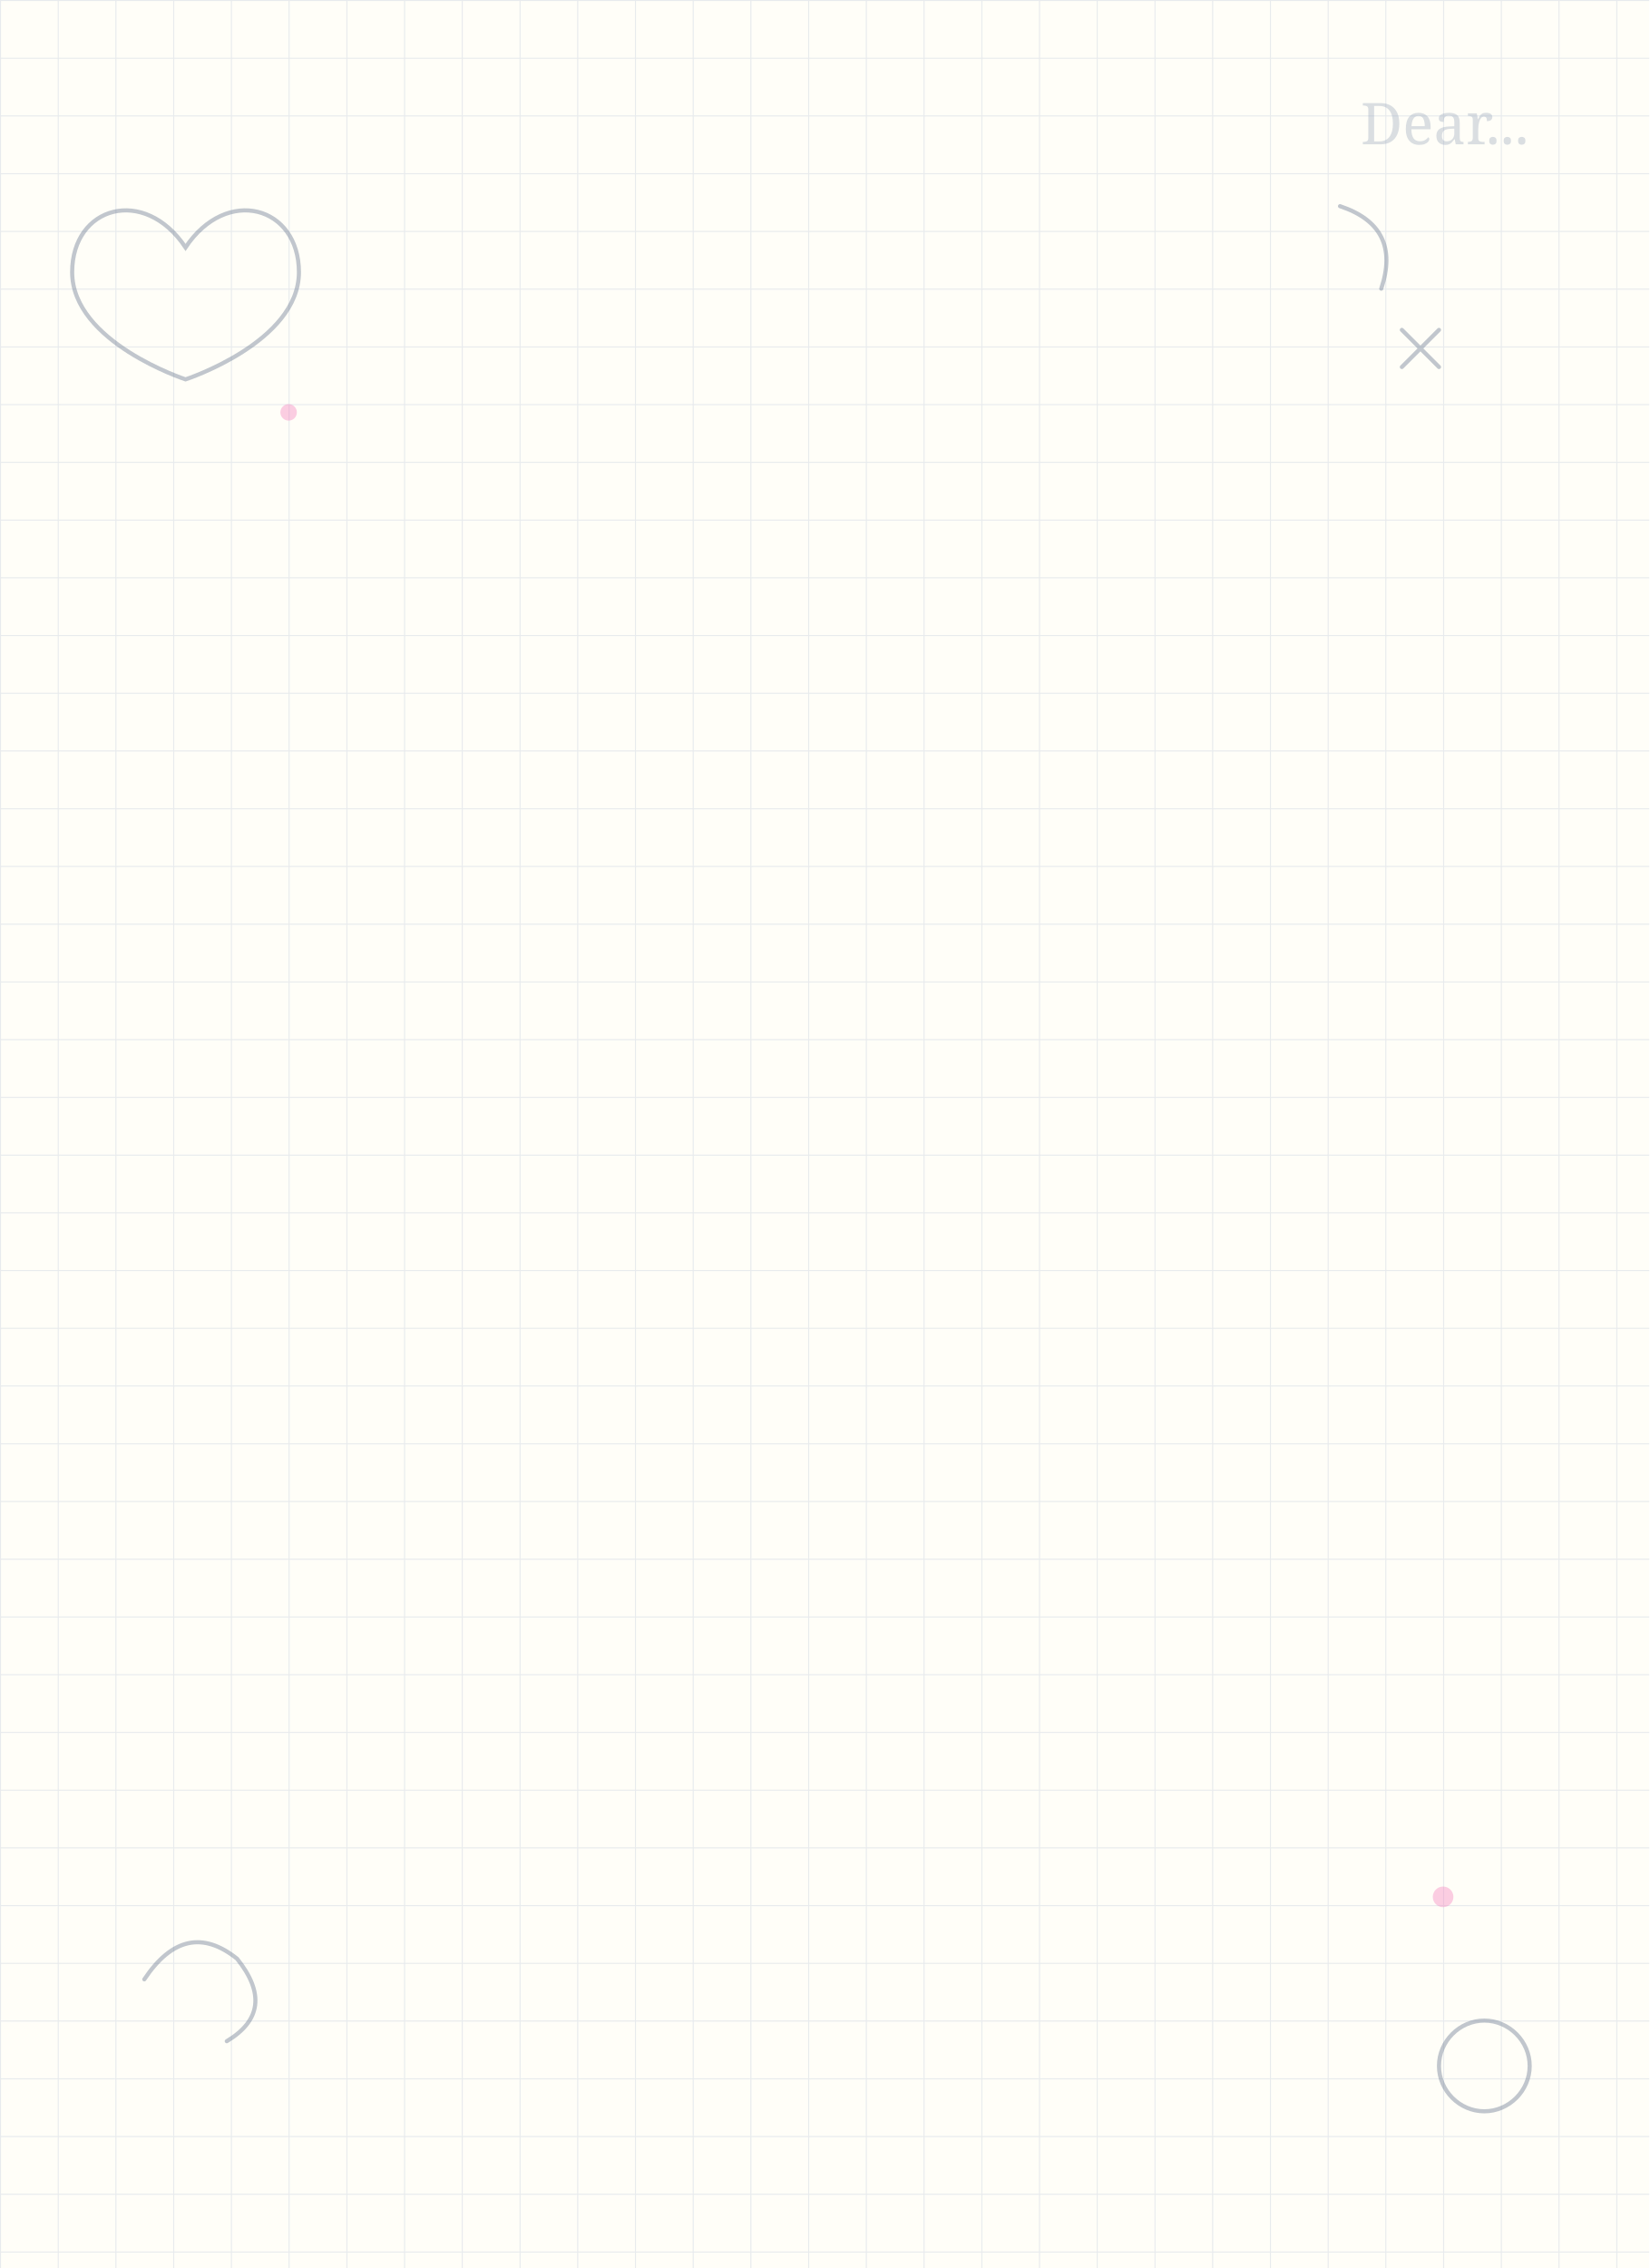
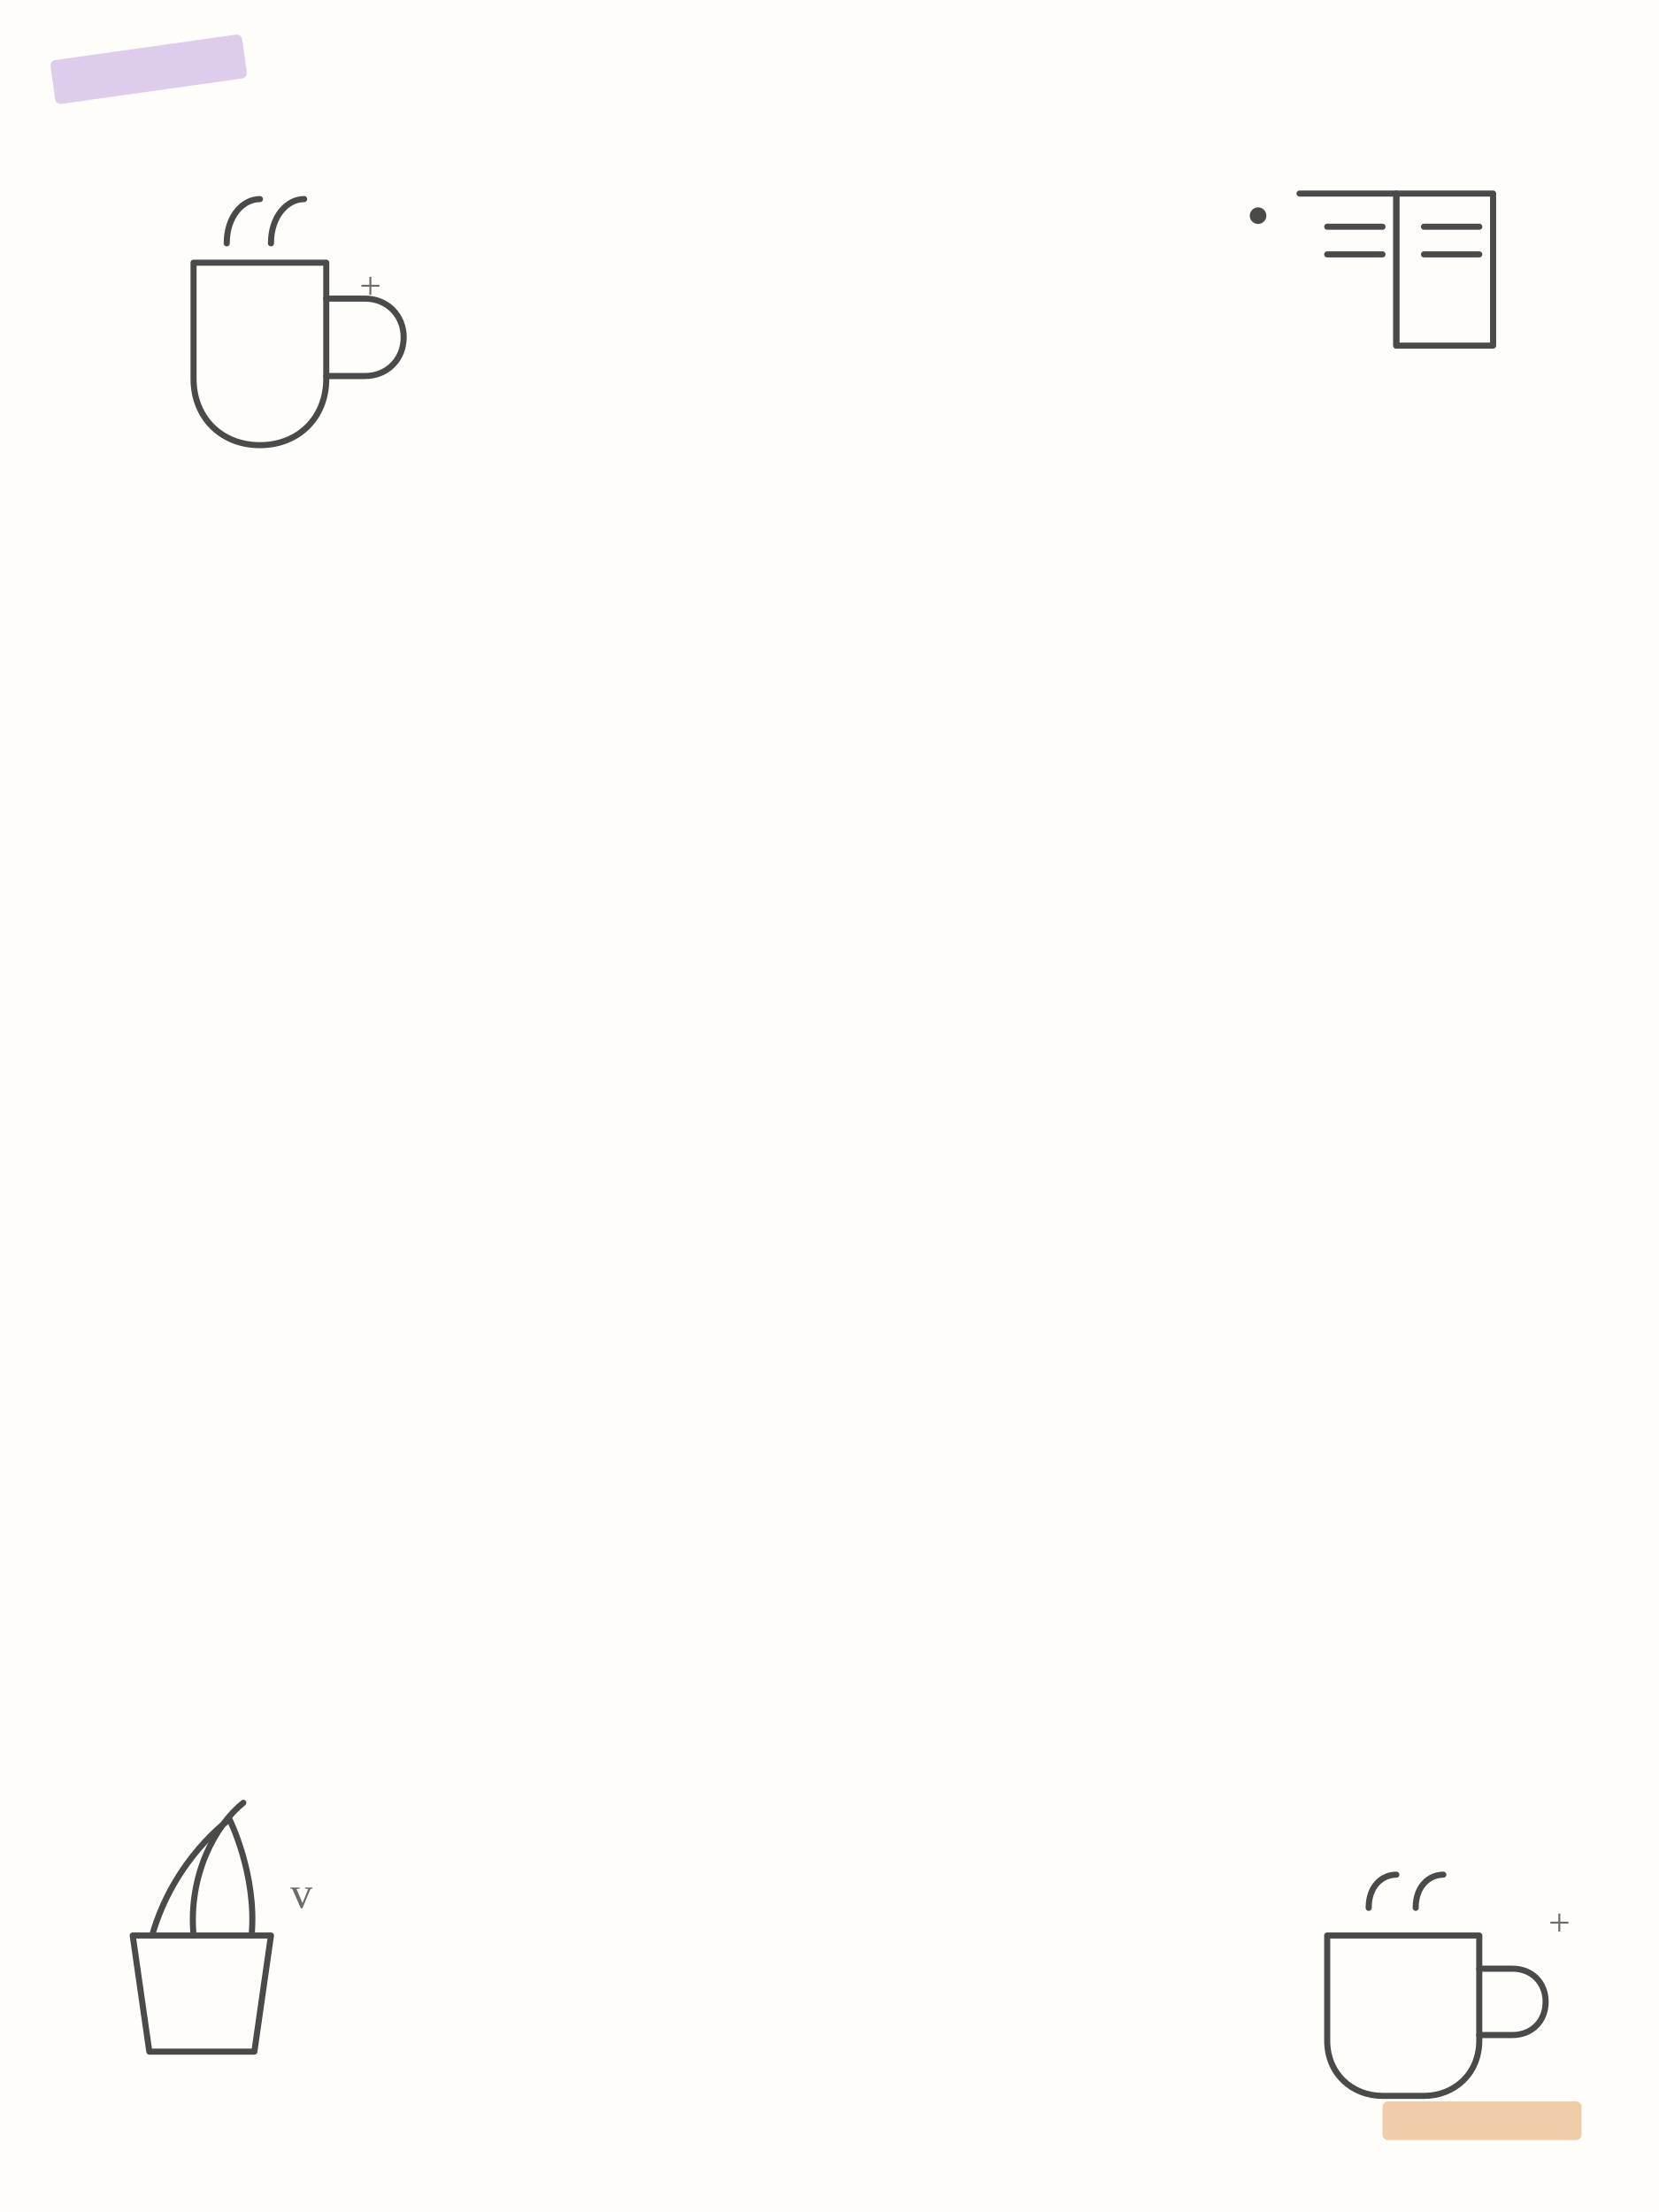
- <svg xmlns="http://www.w3.org/2000/svg" viewBox="0 0 800 1100" preserveAspectRatio="xMidYMid slice">
-   <defs>
-     <pattern id="grid" width="28" height="28" patternUnits="userSpaceOnUse">
-       <path d="M28 0H0V28" fill="none" stroke="#cbd5e1" stroke-width="1" opacity=".45" />
-     </pattern>
-   </defs>
-   <rect width="800" height="1100" fill="#fffef8" />
-   <rect width="800" height="1100" fill="url(#grid)" />
-   <g fill="none" stroke="#64748b" stroke-width="2" stroke-linecap="round" opacity=".4">
-     <path d="M90 120c20-30 55-20 55 12 0 34-55 52-55 52s-55-18-55-52c0-32 35-42 55-12z" />
-     <path d="M680 160 l18 18 M698 160 l-18 18" />
-     <path d="M720 980c12 0 22 10 22 22s-10 22-22 22-22-10-22-22 10-22 22-22z" />
-     <path d="M70 960 q20 -30 45 -10 q20 25 -5 40" />
-     <path d="M650 100 q30 10 20 40" />
+ <svg xmlns="http://www.w3.org/2000/svg" width="600" height="800" viewBox="0 0 600 800">
+   <rect width="600" height="800" fill="#fefdf9" />
+   <rect x="18" y="22" width="70" height="16" rx="2" transform="rotate(-8 18 22)" fill="#d8c4e8" opacity=".85" />
+   <g fill="none" stroke="#4a4a4a" stroke-width="2.2" stroke-linecap="round" stroke-linejoin="round">
+     <path d="M70 95 h48 v42 c0 14 -10 24 -24 24 h0 c-14 0 -24 -10 -24 -24 z" />
+     <path d="M118 108 h14 c8 0 14 6 14 14 s-6 14 -14 14 h-14" />
+     <path d="M82 88 c0 -10 6 -16 12 -16" />
+     <path d="M98 88 c0 -10 6 -16 12 -16" />
  </g>
-   <g fill="#f472b6" opacity=".35">
-     <circle cx="140" cy="200" r="4" />
-     <circle cx="700" cy="920" r="5" />
+   <text x="130" y="108" font-size="14" fill="#6b6b6b">+</text>
+   <g fill="none" stroke="#4a4a4a" stroke-width="2.2" stroke-linecap="round" stroke-linejoin="round">
+     <path d="M470 70 h70 v55 h-35 v-55" />
+     <path d="M505 70 v55" />
+     <path d="M480 82 h20" />
+     <path d="M480 92 h20" />
+     <path d="M515 82 h20" />
+     <path d="M515 92 h20" />
  </g>
-   <text x="660" y="70" font-family="Georgia, serif" font-size="28" fill="#94a3b8" opacity=".35">Dear...</text>
+   <circle cx="455" cy="78" r="3" fill="#4a4a4a" />
+   <g fill="none" stroke="#4a4a4a" stroke-width="2.2" stroke-linecap="round" stroke-linejoin="round">
+     <path d="M55 700 c8 -28 28 -42 28 -42 s10 20 8 42" />
+     <path d="M70 700 c-2 -22 8 -40 18 -48" />
+     <path d="M48 700 h50 l-6 42 h-38 z" />
+   </g>
+   <text x="105" y="690" font-size="16" fill="#6b6b6b">v</text>
+   <g fill="none" stroke="#4a4a4a" stroke-width="2.2" stroke-linecap="round" stroke-linejoin="round">
+     <path d="M480 700 h55 v38 c0 12 -9 20 -20 20 h-15 c-11 0 -20 -8 -20 -20 z" />
+     <path d="M535 712 h12 c7 0 12 5 12 12 s-5 12 -12 12 h-12" />
+     <path d="M495 690 c0 -8 5 -12 10 -12" />
+     <path d="M512 690 c0 -8 5 -12 10 -12" />
+   </g>
+   <rect x="500" y="760" width="72" height="14" rx="2" fill="#f0c7a0" opacity=".9" />
+   <text x="560" y="700" font-size="14" fill="#6b6b6b">+</text>
</svg>
